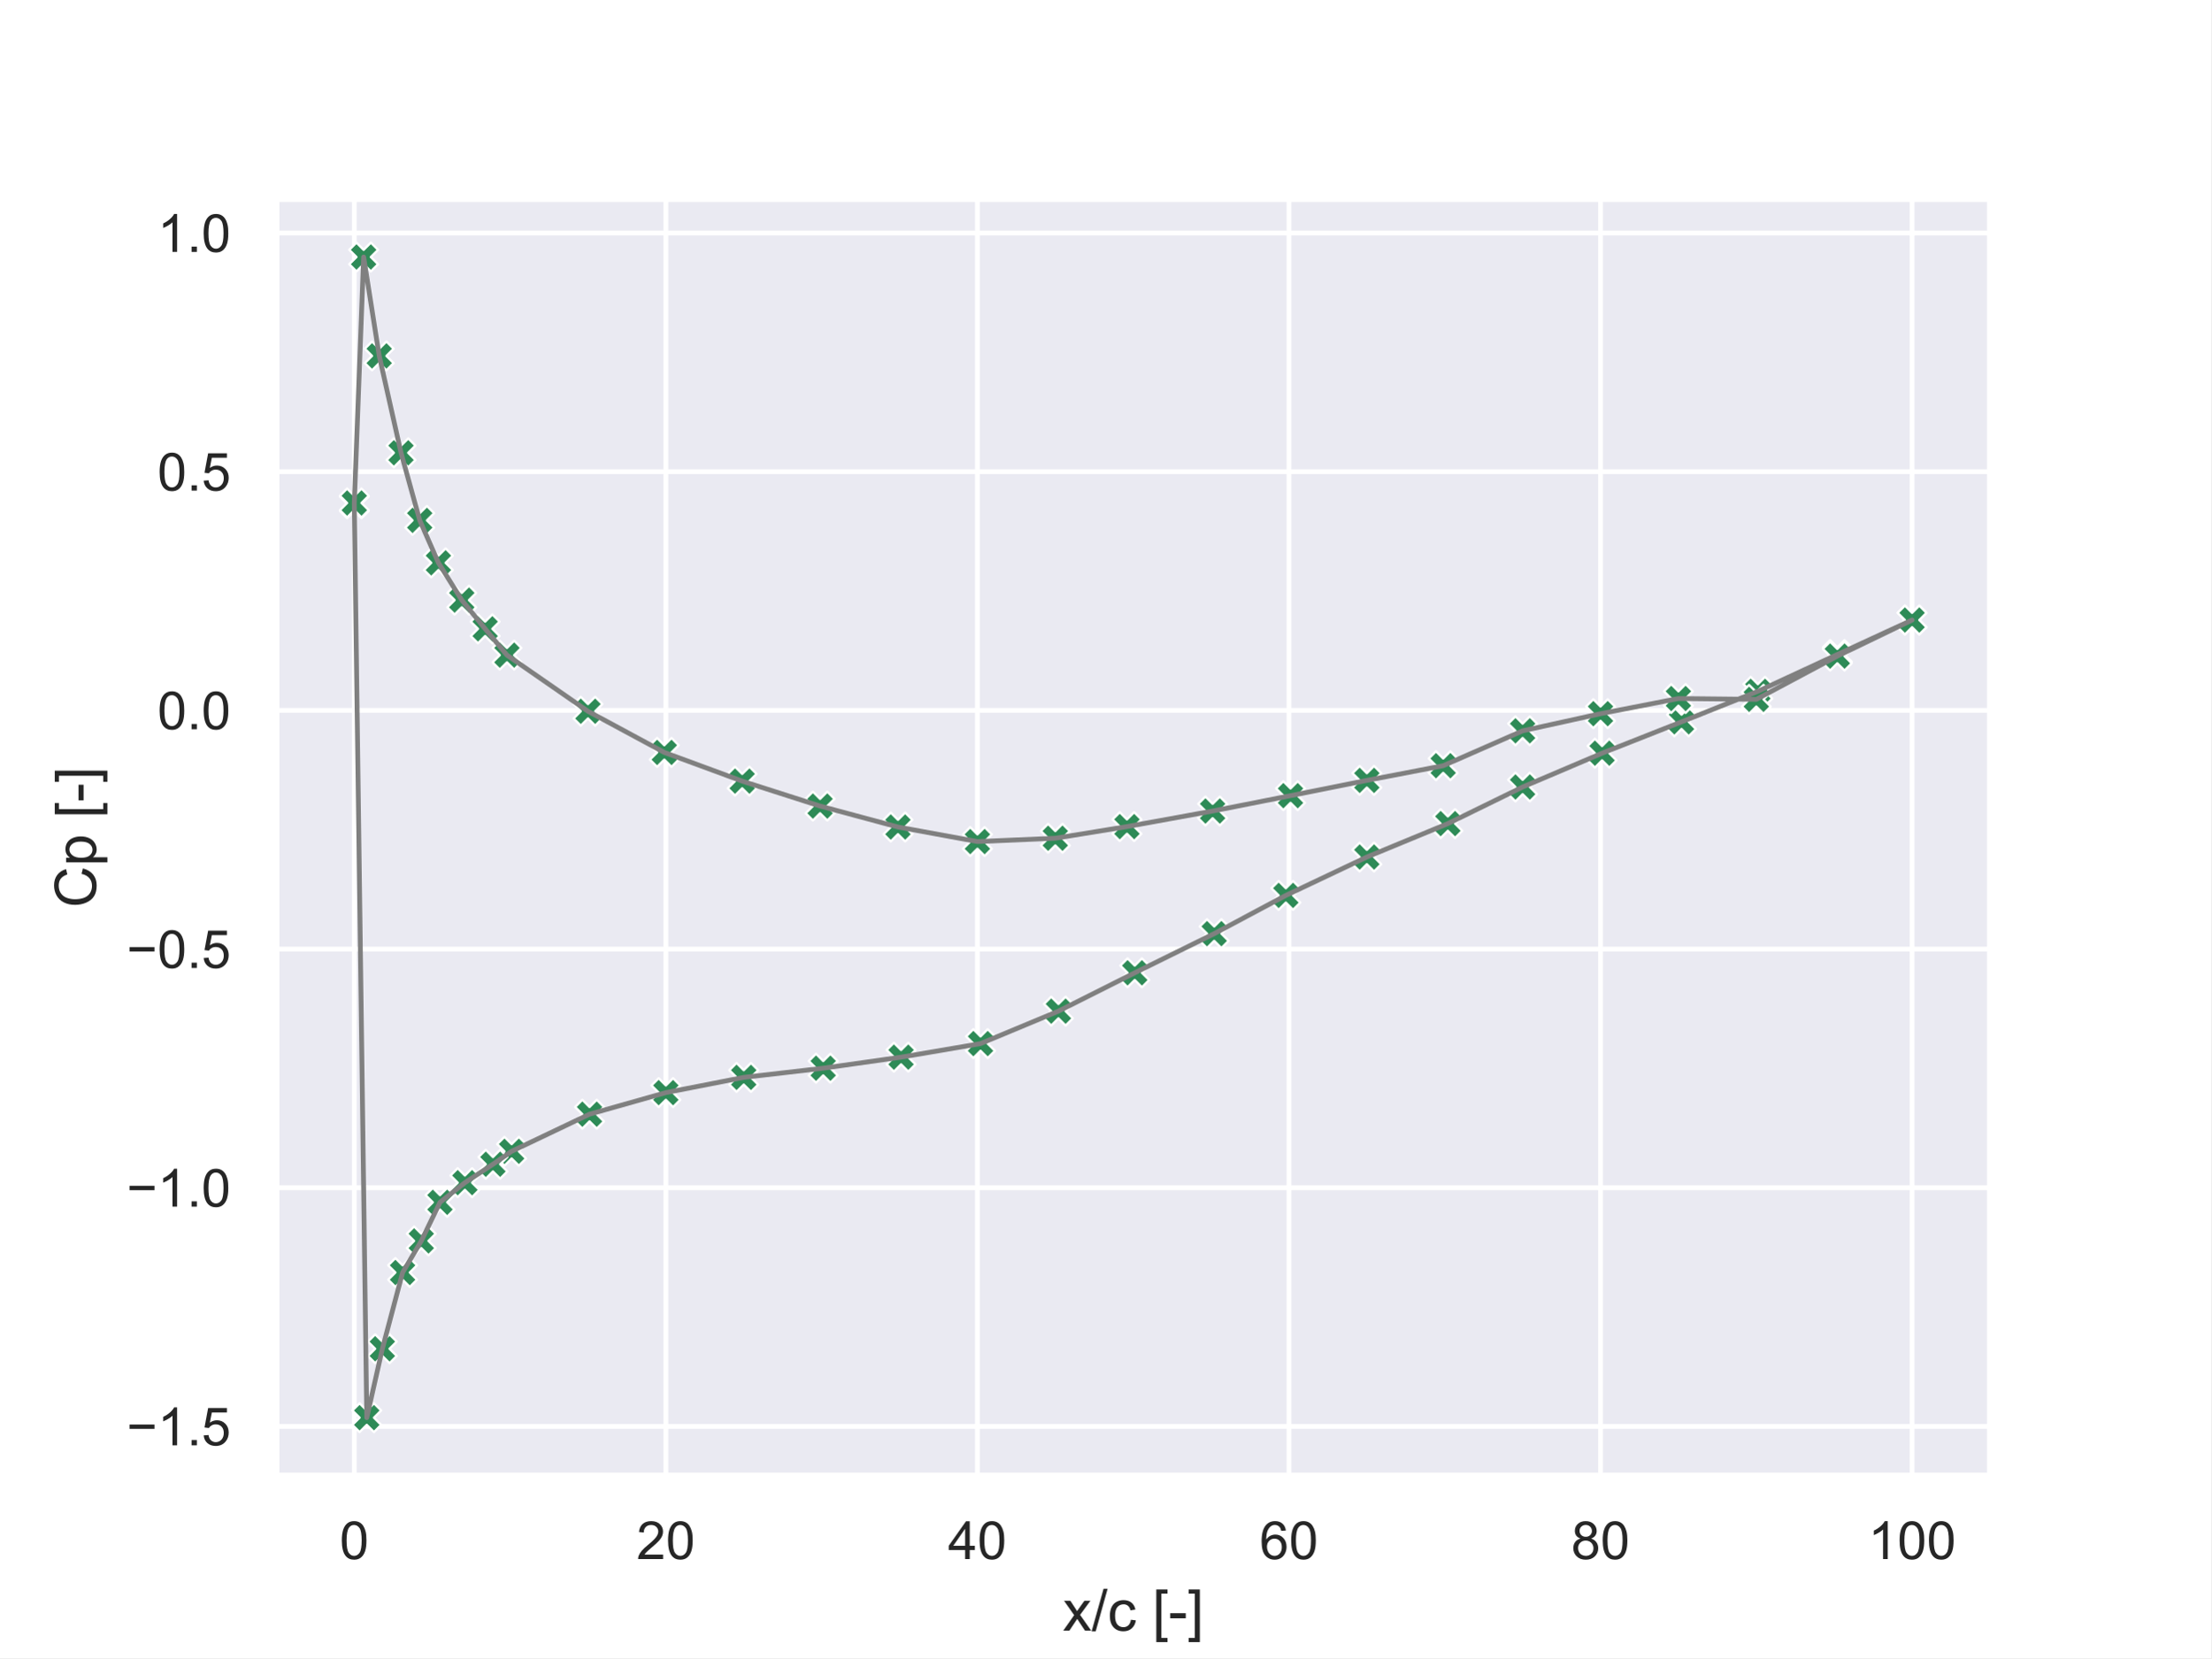
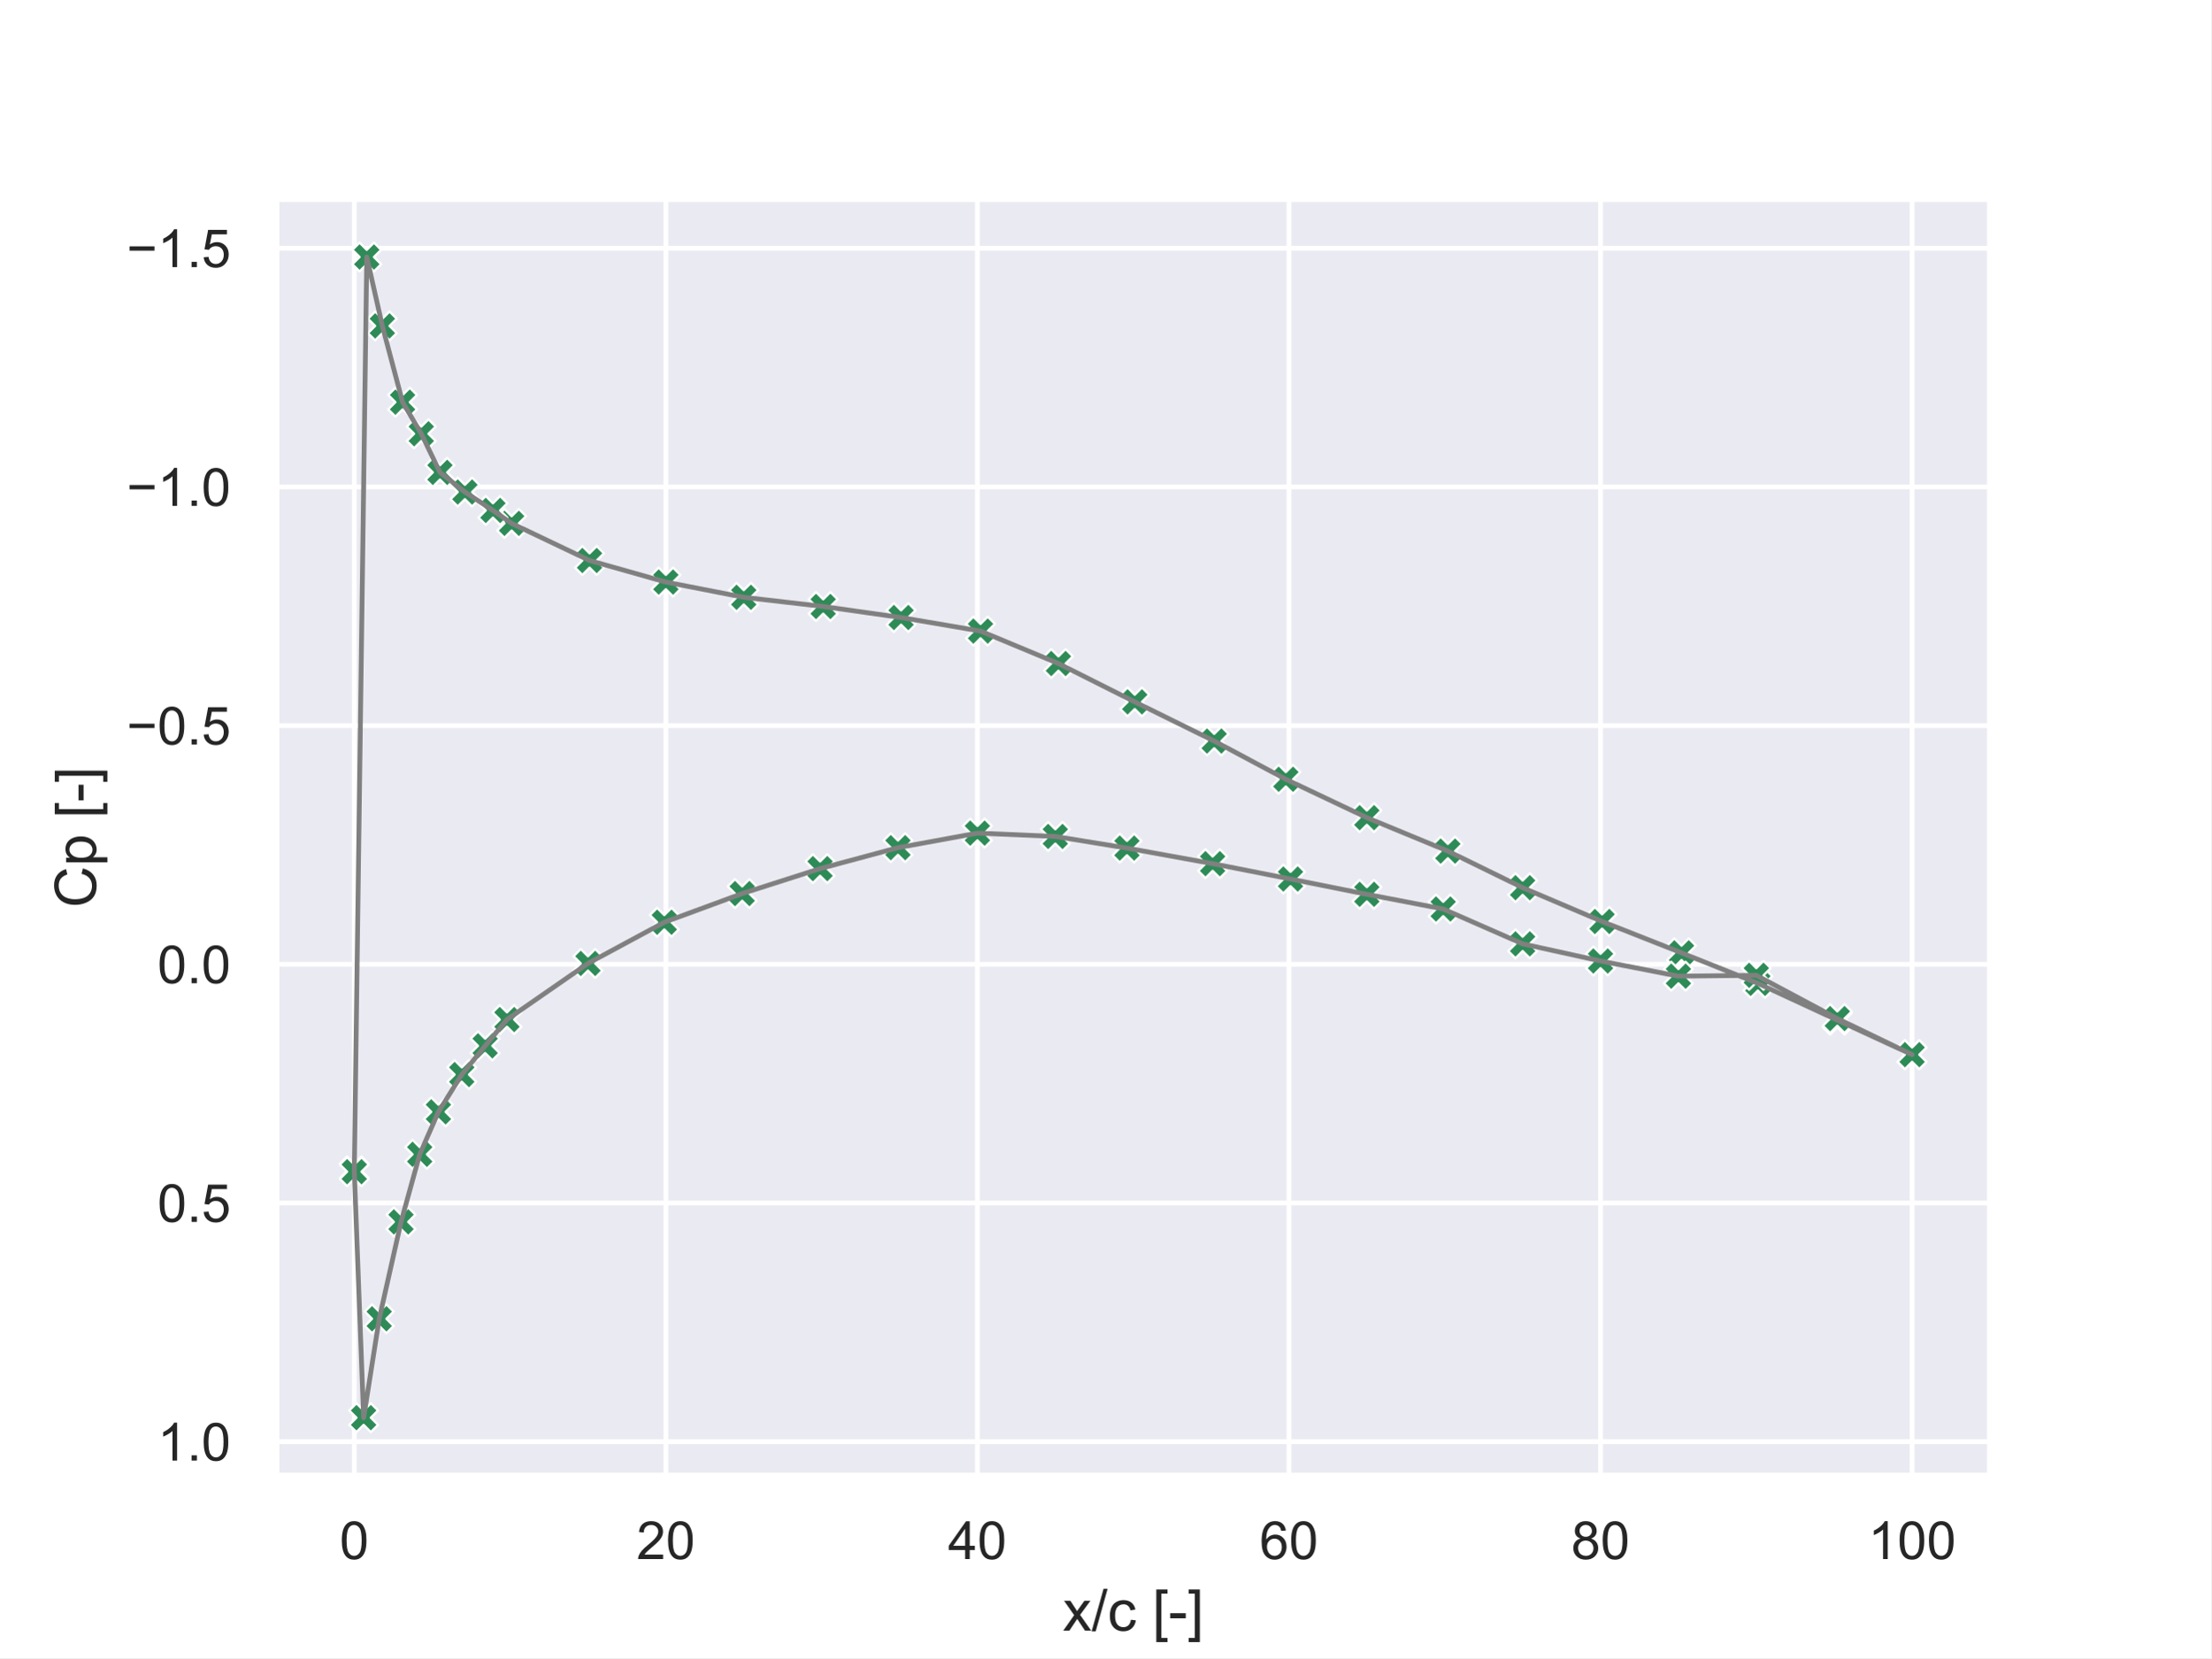
<svg xmlns="http://www.w3.org/2000/svg" xmlns:xlink="http://www.w3.org/1999/xlink" width="460.8pt" height="345.6pt" viewBox="0 0 460.8 345.6" version="1.1">
  <defs>
    <style type="text/css">*{stroke-linejoin: round; stroke-linecap: butt}</style>
  </defs>
  <g id="figure_1">
    <g id="patch_1">
      <path d="M 0 345.6  L 460.8 345.6  L 460.8 0  L 0 0  z " style="fill: #ffffff" />
    </g>
    <g id="axes_1">
      <g id="patch_2">
        <path d="M 57.6 307.584  L 414.72 307.584  L 414.72 41.472  L 57.6 41.472  z " style="fill: #eaeaf2" />
      </g>
      <g id="matplotlib.axis_1">
        <g id="xtick_1">
          <g id="line2d_1">
-             <path d="M 73.833 307.584  L 73.833 41.472  " clip-path="url(#p884290148d)" style="fill: none; stroke: #ffffff; stroke-linecap: round" />
+             <path d="M 73.833 307.584  L 73.833 41.472  " clip-path="url(#pbb3d8cf221)" style="fill: none; stroke: #ffffff; stroke-linecap: round" />
          </g>
          <g id="text_1">
            <g style="fill: #262626" transform="translate(70.77421 324.9576) scale(0.11 -0.11)">
              <defs>
                <path id="ArialMT-30" d="M 266 2259  Q 266 3072 433 3567  Q 600 4063 929 4331  Q 1259 4600 1759 4600  Q 2128 4600 2406 4451  Q 2684 4303 2865 4023  Q 3047 3744 3150 3342  Q 3253 2941 3253 2259  Q 3253 1453 3087 958  Q 2922 463 2592 192  Q 2263 -78 1759 -78  Q 1097 -78 719 397  Q 266 969 266 2259  z M 844 2259  Q 844 1131 1108 757  Q 1372 384 1759 384  Q 2147 384 2411 759  Q 2675 1134 2675 2259  Q 2675 3391 2411 3762  Q 2147 4134 1753 4134  Q 1366 4134 1134 3806  Q 844 3388 844 2259  z " transform="scale(0.015625)" />
              </defs>
              <use xlink:href="#ArialMT-30" />
            </g>
          </g>
        </g>
        <g id="xtick_2">
          <g id="line2d_2">
-             <path d="M 138.764 307.584  L 138.764 41.472  " clip-path="url(#p884290148d)" style="fill: none; stroke: #ffffff; stroke-linecap: round" />
+             <path d="M 138.764 307.584  L 138.764 41.472  " clip-path="url(#pbb3d8cf221)" style="fill: none; stroke: #ffffff; stroke-linecap: round" />
          </g>
          <g id="text_2">
            <g style="fill: #262626" transform="translate(132.6466 324.9576) scale(0.11 -0.11)">
              <defs>
                <path id="ArialMT-32" d="M 3222 541  L 3222 0  L 194 0  Q 188 203 259 391  Q 375 700 629 1000  Q 884 1300 1366 1694  Q 2113 2306 2375 2664  Q 2638 3022 2638 3341  Q 2638 3675 2398 3904  Q 2159 4134 1775 4134  Q 1369 4134 1125 3890  Q 881 3647 878 3216  L 300 3275  Q 359 3922 746 4261  Q 1134 4600 1788 4600  Q 2447 4600 2831 4234  Q 3216 3869 3216 3328  Q 3216 3053 3103 2787  Q 2991 2522 2730 2228  Q 2469 1934 1863 1422  Q 1356 997 1212 845  Q 1069 694 975 541  L 3222 541  z " transform="scale(0.015625)" />
              </defs>
              <use xlink:href="#ArialMT-32" />
              <use xlink:href="#ArialMT-30" x="55.615" />
            </g>
          </g>
        </g>
        <g id="xtick_3">
          <g id="line2d_3">
-             <path d="M 203.695 307.584  L 203.695 41.472  " clip-path="url(#p884290148d)" style="fill: none; stroke: #ffffff; stroke-linecap: round" />
+             <path d="M 203.695 307.584  L 203.695 41.472  " clip-path="url(#pbb3d8cf221)" style="fill: none; stroke: #ffffff; stroke-linecap: round" />
          </g>
          <g id="text_3">
            <g style="fill: #262626" transform="translate(197.5775 324.9576) scale(0.11 -0.11)">
              <defs>
                <path id="ArialMT-34" d="M 2069 0  L 2069 1097  L 81 1097  L 81 1613  L 2172 4581  L 2631 4581  L 2631 1613  L 3250 1613  L 3250 1097  L 2631 1097  L 2631 0  L 2069 0  z M 2069 1613  L 2069 3678  L 634 1613  L 2069 1613  z " transform="scale(0.015625)" />
              </defs>
              <use xlink:href="#ArialMT-34" />
              <use xlink:href="#ArialMT-30" x="55.615" />
            </g>
          </g>
        </g>
        <g id="xtick_4">
          <g id="line2d_4">
-             <path d="M 268.625 307.584  L 268.625 41.472  " clip-path="url(#p884290148d)" style="fill: none; stroke: #ffffff; stroke-linecap: round" />
+             <path d="M 268.625 307.584  L 268.625 41.472  " clip-path="url(#pbb3d8cf221)" style="fill: none; stroke: #ffffff; stroke-linecap: round" />
          </g>
          <g id="text_4">
            <g style="fill: #262626" transform="translate(262.5084 324.9576) scale(0.11 -0.11)">
              <defs>
                <path id="ArialMT-36" d="M 3184 3459  L 2625 3416  Q 2550 3747 2413 3897  Q 2184 4138 1850 4138  Q 1581 4138 1378 3988  Q 1113 3794 959 3422  Q 806 3050 800 2363  Q 1003 2672 1297 2822  Q 1591 2972 1913 2972  Q 2475 2972 2870 2558  Q 3266 2144 3266 1488  Q 3266 1056 3080 686  Q 2894 316 2569 119  Q 2244 -78 1831 -78  Q 1128 -78 684 439  Q 241 956 241 2144  Q 241 3472 731 4075  Q 1159 4600 1884 4600  Q 2425 4600 2770 4297  Q 3116 3994 3184 3459  z M 888 1484  Q 888 1194 1011 928  Q 1134 663 1356 523  Q 1578 384 1822 384  Q 2178 384 2434 671  Q 2691 959 2691 1453  Q 2691 1928 2437 2201  Q 2184 2475 1800 2475  Q 1419 2475 1153 2201  Q 888 1928 888 1484  z " transform="scale(0.015625)" />
              </defs>
              <use xlink:href="#ArialMT-36" />
              <use xlink:href="#ArialMT-30" x="55.615" />
            </g>
          </g>
        </g>
        <g id="xtick_5">
          <g id="line2d_5">
-             <path d="M 333.556 307.584  L 333.556 41.472  " clip-path="url(#p884290148d)" style="fill: none; stroke: #ffffff; stroke-linecap: round" />
+             <path d="M 333.556 307.584  L 333.556 41.472  " clip-path="url(#pbb3d8cf221)" style="fill: none; stroke: #ffffff; stroke-linecap: round" />
          </g>
          <g id="text_5">
            <g style="fill: #262626" transform="translate(327.4393 324.9576) scale(0.11 -0.11)">
              <defs>
                <path id="ArialMT-38" d="M 1131 2484  Q 781 2613 612 2850  Q 444 3088 444 3419  Q 444 3919 803 4259  Q 1163 4600 1759 4600  Q 2359 4600 2725 4251  Q 3091 3903 3091 3403  Q 3091 3084 2923 2848  Q 2756 2613 2416 2484  Q 2838 2347 3058 2040  Q 3278 1734 3278 1309  Q 3278 722 2862 322  Q 2447 -78 1769 -78  Q 1091 -78 675 323  Q 259 725 259 1325  Q 259 1772 486 2073  Q 713 2375 1131 2484  z M 1019 3438  Q 1019 3113 1228 2906  Q 1438 2700 1772 2700  Q 2097 2700 2305 2904  Q 2513 3109 2513 3406  Q 2513 3716 2298 3927  Q 2084 4138 1766 4138  Q 1444 4138 1231 3931  Q 1019 3725 1019 3438  z M 838 1322  Q 838 1081 952 856  Q 1066 631 1291 507  Q 1516 384 1775 384  Q 2178 384 2440 643  Q 2703 903 2703 1303  Q 2703 1709 2433 1975  Q 2163 2241 1756 2241  Q 1359 2241 1098 1978  Q 838 1716 838 1322  z " transform="scale(0.015625)" />
              </defs>
              <use xlink:href="#ArialMT-38" />
              <use xlink:href="#ArialMT-30" x="55.615" />
            </g>
          </g>
        </g>
        <g id="xtick_6">
          <g id="line2d_6">
-             <path d="M 398.487 307.584  L 398.487 41.472  " clip-path="url(#p884290148d)" style="fill: none; stroke: #ffffff; stroke-linecap: round" />
+             <path d="M 398.487 307.584  L 398.487 41.472  " clip-path="url(#pbb3d8cf221)" style="fill: none; stroke: #ffffff; stroke-linecap: round" />
          </g>
          <g id="text_6">
            <g style="fill: #262626" transform="translate(389.3117 324.9576) scale(0.11 -0.11)">
              <defs>
                <path id="ArialMT-31" d="M 2384 0  L 1822 0  L 1822 3584  Q 1619 3391 1289 3197  Q 959 3003 697 2906  L 697 3450  Q 1169 3672 1522 3987  Q 1875 4303 2022 4600  L 2384 4600  L 2384 0  z " transform="scale(0.015625)" />
              </defs>
              <use xlink:href="#ArialMT-31" />
              <use xlink:href="#ArialMT-30" x="55.615" />
              <use xlink:href="#ArialMT-30" x="111.23" />
            </g>
          </g>
        </g>
        <g id="text_7">
          <g style="fill: #262626" transform="translate(221.4947 339.8795) scale(0.12 -0.12)">
            <defs>
              <path id="ArialMT-78" d="M 47 0  L 1259 1725  L 138 3319  L 841 3319  L 1350 2541  Q 1494 2319 1581 2169  Q 1719 2375 1834 2534  L 2394 3319  L 3066 3319  L 1919 1756  L 3153 0  L 2463 0  L 1781 1031  L 1600 1309  L 728 0  L 47 0  z " transform="scale(0.015625)" />
              <path id="ArialMT-2f" d="M 0 -78  L 1328 4659  L 1778 4659  L 453 -78  L 0 -78  z " transform="scale(0.015625)" />
              <path id="ArialMT-63" d="M 2588 1216  L 3141 1144  Q 3050 572 2676 248  Q 2303 -75 1759 -75  Q 1078 -75 664 370  Q 250 816 250 1647  Q 250 2184 428 2587  Q 606 2991 970 3192  Q 1334 3394 1763 3394  Q 2303 3394 2647 3120  Q 2991 2847 3088 2344  L 2541 2259  Q 2463 2594 2264 2762  Q 2066 2931 1784 2931  Q 1359 2931 1093 2626  Q 828 2322 828 1663  Q 828 994 1084 691  Q 1341 388 1753 388  Q 2084 388 2306 591  Q 2528 794 2588 1216  z " transform="scale(0.015625)" />
              <path id="ArialMT-20" transform="scale(0.015625)" />
              <path id="ArialMT-5b" d="M 434 -1272  L 434 4581  L 1675 4581  L 1675 4116  L 997 4116  L 997 -806  L 1675 -806  L 1675 -1272  L 434 -1272  z " transform="scale(0.015625)" />
              <path id="ArialMT-2d" d="M 203 1375  L 203 1941  L 1931 1941  L 1931 1375  L 203 1375  z " transform="scale(0.015625)" />
              <path id="ArialMT-5d" d="M 1363 -1272  L 122 -1272  L 122 -806  L 800 -806  L 800 4116  L 122 4116  L 122 4581  L 1363 4581  L 1363 -1272  z " transform="scale(0.015625)" />
            </defs>
            <use xlink:href="#ArialMT-78" />
            <use xlink:href="#ArialMT-2f" x="50" />
            <use xlink:href="#ArialMT-63" x="77.783" />
            <use xlink:href="#ArialMT-20" x="127.783" />
            <use xlink:href="#ArialMT-5b" x="155.566" />
            <use xlink:href="#ArialMT-2d" x="183.35" />
            <use xlink:href="#ArialMT-5d" x="216.65" />
          </g>
        </g>
      </g>
      <g id="matplotlib.axis_2">
        <g id="ytick_1">
          <g id="line2d_7">
-             <path d="M 57.6 297.314  L 414.72 297.314  " clip-path="url(#p884290148d)" style="fill: none; stroke: #ffffff; stroke-linecap: round" />
+             <path d="M 57.6 51.742  L 414.72 51.742  " clip-path="url(#pbb3d8cf221)" style="fill: none; stroke: #ffffff; stroke-linecap: round" />
          </g>
          <g id="text_8">
-             <g style="fill: #262626" transform="translate(26.38531 301.2506) scale(0.11 -0.11)">
+             <g style="fill: #262626" transform="translate(26.38531 55.67897) scale(0.11 -0.11)">
              <defs>
                <path id="ArialMT-2212" d="M 3381 1997  L 356 1997  L 356 2522  L 3381 2522  L 3381 1997  z " transform="scale(0.015625)" />
                <path id="ArialMT-2e" d="M 581 0  L 581 641  L 1222 641  L 1222 0  L 581 0  z " transform="scale(0.015625)" />
                <path id="ArialMT-35" d="M 266 1200  L 856 1250  Q 922 819 1161 601  Q 1400 384 1738 384  Q 2144 384 2425 690  Q 2706 997 2706 1503  Q 2706 1984 2436 2262  Q 2166 2541 1728 2541  Q 1456 2541 1237 2417  Q 1019 2294 894 2097  L 366 2166  L 809 4519  L 3088 4519  L 3088 3981  L 1259 3981  L 1013 2750  Q 1425 3038 1878 3038  Q 2478 3038 2890 2622  Q 3303 2206 3303 1553  Q 3303 931 2941 478  Q 2500 -78 1738 -78  Q 1113 -78 717 272  Q 322 622 266 1200  z " transform="scale(0.015625)" />
              </defs>
              <use xlink:href="#ArialMT-2212" />
              <use xlink:href="#ArialMT-31" x="58.398" />
              <use xlink:href="#ArialMT-2e" x="114.014" />
              <use xlink:href="#ArialMT-35" x="141.797" />
            </g>
          </g>
        </g>
        <g id="ytick_2">
          <g id="line2d_8">
-             <path d="M 57.6 247.564  L 414.72 247.564  " clip-path="url(#p884290148d)" style="fill: none; stroke: #ffffff; stroke-linecap: round" />
+             <path d="M 57.6 101.492  L 414.72 101.492  " clip-path="url(#pbb3d8cf221)" style="fill: none; stroke: #ffffff; stroke-linecap: round" />
          </g>
          <g id="text_9">
-             <g style="fill: #262626" transform="translate(26.38531 251.5005) scale(0.11 -0.11)">
+             <g style="fill: #262626" transform="translate(26.38531 105.4291) scale(0.11 -0.11)">
              <use xlink:href="#ArialMT-2212" />
              <use xlink:href="#ArialMT-31" x="58.398" />
              <use xlink:href="#ArialMT-2e" x="114.014" />
              <use xlink:href="#ArialMT-30" x="141.797" />
            </g>
          </g>
        </g>
        <g id="ytick_3">
          <g id="line2d_9">
-             <path d="M 57.6 197.814  L 414.72 197.814  " clip-path="url(#p884290148d)" style="fill: none; stroke: #ffffff; stroke-linecap: round" />
+             <path d="M 57.6 151.242  L 414.72 151.242  " clip-path="url(#pbb3d8cf221)" style="fill: none; stroke: #ffffff; stroke-linecap: round" />
          </g>
          <g id="text_10">
-             <g style="fill: #262626" transform="translate(26.38531 201.7503) scale(0.11 -0.11)">
+             <g style="fill: #262626" transform="translate(26.38531 155.1792) scale(0.11 -0.11)">
              <use xlink:href="#ArialMT-2212" />
              <use xlink:href="#ArialMT-30" x="58.398" />
              <use xlink:href="#ArialMT-2e" x="114.014" />
              <use xlink:href="#ArialMT-35" x="141.797" />
            </g>
          </g>
        </g>
        <g id="ytick_4">
          <g id="line2d_10">
-             <path d="M 57.6 148.063  L 414.72 148.063  " clip-path="url(#p884290148d)" style="fill: none; stroke: #ffffff; stroke-linecap: round" />
+             <path d="M 57.6 200.993  L 414.72 200.993  " clip-path="url(#pbb3d8cf221)" style="fill: none; stroke: #ffffff; stroke-linecap: round" />
          </g>
          <g id="text_11">
-             <g style="fill: #262626" transform="translate(32.81 152.0002) scale(0.11 -0.11)">
+             <g style="fill: #262626" transform="translate(32.81 204.9294) scale(0.11 -0.11)">
              <use xlink:href="#ArialMT-30" />
              <use xlink:href="#ArialMT-2e" x="55.615" />
              <use xlink:href="#ArialMT-30" x="83.398" />
            </g>
          </g>
        </g>
        <g id="ytick_5">
          <g id="line2d_11">
-             <path d="M 57.6 98.313  L 414.72 98.313  " clip-path="url(#p884290148d)" style="fill: none; stroke: #ffffff; stroke-linecap: round" />
+             <path d="M 57.6 250.743  L 414.72 250.743  " clip-path="url(#pbb3d8cf221)" style="fill: none; stroke: #ffffff; stroke-linecap: round" />
          </g>
          <g id="text_12">
-             <g style="fill: #262626" transform="translate(32.81 102.2501) scale(0.11 -0.11)">
+             <g style="fill: #262626" transform="translate(32.81 254.6795) scale(0.11 -0.11)">
              <use xlink:href="#ArialMT-30" />
              <use xlink:href="#ArialMT-2e" x="55.615" />
              <use xlink:href="#ArialMT-35" x="83.398" />
            </g>
          </g>
        </g>
        <g id="ytick_6">
          <g id="line2d_12">
-             <path d="M 57.6 48.563  L 414.72 48.563  " clip-path="url(#p884290148d)" style="fill: none; stroke: #ffffff; stroke-linecap: round" />
+             <path d="M 57.6 300.493  L 414.72 300.493  " clip-path="url(#pbb3d8cf221)" style="fill: none; stroke: #ffffff; stroke-linecap: round" />
          </g>
          <g id="text_13">
-             <g style="fill: #262626" transform="translate(32.81 52.49993) scale(0.11 -0.11)">
+             <g style="fill: #262626" transform="translate(32.81 304.4297) scale(0.11 -0.11)">
              <use xlink:href="#ArialMT-31" />
              <use xlink:href="#ArialMT-2e" x="55.615" />
              <use xlink:href="#ArialMT-30" x="83.398" />
            </g>
          </g>
        </g>
        <g id="text_14">
          <g style="fill: #262626" transform="translate(20.00031 189.1961) rotate(-90) scale(0.12 -0.12)">
            <defs>
              <path id="ArialMT-43" d="M 3763 1606  L 4369 1453  Q 4178 706 3683 314  Q 3188 -78 2472 -78  Q 1731 -78 1267 223  Q 803 525 561 1097  Q 319 1669 319 2325  Q 319 3041 592 3573  Q 866 4106 1370 4382  Q 1875 4659 2481 4659  Q 3169 4659 3637 4309  Q 4106 3959 4291 3325  L 3694 3184  Q 3534 3684 3231 3912  Q 2928 4141 2469 4141  Q 1941 4141 1586 3887  Q 1231 3634 1087 3207  Q 944 2781 944 2328  Q 944 1744 1114 1308  Q 1284 872 1643 656  Q 2003 441 2422 441  Q 2931 441 3284 734  Q 3638 1028 3763 1606  z " transform="scale(0.015625)" />
              <path id="ArialMT-70" d="M 422 -1272  L 422 3319  L 934 3319  L 934 2888  Q 1116 3141 1344 3267  Q 1572 3394 1897 3394  Q 2322 3394 2647 3175  Q 2972 2956 3137 2557  Q 3303 2159 3303 1684  Q 3303 1175 3120 767  Q 2938 359 2589 142  Q 2241 -75 1856 -75  Q 1575 -75 1351 44  Q 1128 163 984 344  L 984 -1272  L 422 -1272  z M 931 1641  Q 931 1000 1190 694  Q 1450 388 1819 388  Q 2194 388 2461 705  Q 2728 1022 2728 1688  Q 2728 2322 2467 2637  Q 2206 2953 1844 2953  Q 1484 2953 1207 2617  Q 931 2281 931 1641  z " transform="scale(0.015625)" />
            </defs>
            <use xlink:href="#ArialMT-43" />
            <use xlink:href="#ArialMT-70" x="72.217" />
            <use xlink:href="#ArialMT-20" x="127.832" />
            <use xlink:href="#ArialMT-5b" x="155.615" />
            <use xlink:href="#ArialMT-2d" x="183.398" />
            <use xlink:href="#ArialMT-5d" x="216.699" />
          </g>
        </g>
      </g>
      <g id="PathCollection_1">
        <defs>
-           <path id="m55586fbb59" d="M -1.5 3  L 0 1.5  L 1.5 3  L 3 1.5  L 1.5 0  L 3 -1.5  L 1.5 -3  L 0 -1.5  L -1.5 -3  L -3 -1.5  L -1.5 0  L -3 1.5  z " style="stroke: #ffffff; stroke-width: 0.48" />
+           <path id="m0b1f421def" d="M -1.5 3  L 0 1.5  L 1.5 3  L 3 1.5  L 1.5 0  L 3 -1.5  L 1.5 -3  L 0 -1.5  L -1.5 -3  L -3 -1.5  L -1.5 0  L -3 1.5  z " style="stroke: #ffffff; stroke-width: 0.48" />
        </defs>
-         <g clip-path="url(#p884290148d)">
-           <use xlink:href="#m55586fbb59" x="398.487" y="129.232" style="fill: #2e8b57; stroke: #ffffff; stroke-width: 0.48" />
-           <use xlink:href="#m55586fbb59" x="382.904" y="136.42" style="fill: #2e8b57; stroke: #ffffff; stroke-width: 0.48" />
-           <use xlink:href="#m55586fbb59" x="366.346" y="144.093" style="fill: #2e8b57; stroke: #ffffff; stroke-width: 0.48" />
-           <use xlink:href="#m55586fbb59" x="350.438" y="150.451" style="fill: #2e8b57; stroke: #ffffff; stroke-width: 0.48" />
-           <use xlink:href="#m55586fbb59" x="333.881" y="156.988" style="fill: #2e8b57; stroke: #ffffff; stroke-width: 0.48" />
-           <use xlink:href="#m55586fbb59" x="317.324" y="164.033" style="fill: #2e8b57; stroke: #ffffff; stroke-width: 0.48" />
-           <use xlink:href="#m55586fbb59" x="301.74" y="171.663" style="fill: #2e8b57; stroke: #ffffff; stroke-width: 0.48" />
-           <use xlink:href="#m55586fbb59" x="284.858" y="178.63" style="fill: #2e8b57; stroke: #ffffff; stroke-width: 0.48" />
-           <use xlink:href="#m55586fbb59" x="267.976" y="186.629" style="fill: #2e8b57; stroke: #ffffff; stroke-width: 0.48" />
-           <use xlink:href="#m55586fbb59" x="253.042" y="194.601" style="fill: #2e8b57; stroke: #ffffff; stroke-width: 0.48" />
-           <use xlink:href="#m55586fbb59" x="236.485" y="202.763" style="fill: #2e8b57; stroke: #ffffff; stroke-width: 0.48" />
-           <use xlink:href="#m55586fbb59" x="220.577" y="210.757" style="fill: #2e8b57; stroke: #ffffff; stroke-width: 0.48" />
-           <use xlink:href="#m55586fbb59" x="204.344" y="217.52" style="fill: #2e8b57; stroke: #ffffff; stroke-width: 0.48" />
-           <use xlink:href="#m55586fbb59" x="187.786" y="220.346" style="fill: #2e8b57; stroke: #ffffff; stroke-width: 0.48" />
-           <use xlink:href="#m55586fbb59" x="171.554" y="222.647" style="fill: #2e8b57; stroke: #ffffff; stroke-width: 0.48" />
-           <use xlink:href="#m55586fbb59" x="154.996" y="224.562" style="fill: #2e8b57; stroke: #ffffff; stroke-width: 0.48" />
-           <use xlink:href="#m55586fbb59" x="138.764" y="227.737" style="fill: #2e8b57; stroke: #ffffff; stroke-width: 0.48" />
-           <use xlink:href="#m55586fbb59" x="122.856" y="232.232" style="fill: #2e8b57; stroke: #ffffff; stroke-width: 0.48" />
-           <use xlink:href="#m55586fbb59" x="106.623" y="239.97" style="fill: #2e8b57; stroke: #ffffff; stroke-width: 0.48" />
-           <use xlink:href="#m55586fbb59" x="102.727" y="242.667" style="fill: #2e8b57; stroke: #ffffff; stroke-width: 0.48" />
-           <use xlink:href="#m55586fbb59" x="96.883" y="246.509" style="fill: #2e8b57; stroke: #ffffff; stroke-width: 0.48" />
-           <use xlink:href="#m55586fbb59" x="91.689" y="250.601" style="fill: #2e8b57; stroke: #ffffff; stroke-width: 0.48" />
-           <use xlink:href="#m55586fbb59" x="87.793" y="258.648" style="fill: #2e8b57; stroke: #ffffff; stroke-width: 0.48" />
-           <use xlink:href="#m55586fbb59" x="83.897" y="265.234" style="fill: #2e8b57; stroke: #ffffff; stroke-width: 0.48" />
-           <use xlink:href="#m55586fbb59" x="79.677" y="281.128" style="fill: #2e8b57; stroke: #ffffff; stroke-width: 0.48" />
-           <use xlink:href="#m55586fbb59" x="76.43" y="295.488" style="fill: #2e8b57; stroke: #ffffff; stroke-width: 0.48" />
-           <use xlink:href="#m55586fbb59" x="73.833" y="104.997" style="fill: #2e8b57; stroke: #ffffff; stroke-width: 0.48" />
-           <use xlink:href="#m55586fbb59" x="73.833" y="104.834" style="fill: #2e8b57; stroke: #ffffff; stroke-width: 0.48" />
-           <use xlink:href="#m55586fbb59" x="75.781" y="53.568" style="fill: #2e8b57; stroke: #ffffff; stroke-width: 0.48" />
-           <use xlink:href="#m55586fbb59" x="79.027" y="74.179" style="fill: #2e8b57; stroke: #ffffff; stroke-width: 0.48" />
-           <use xlink:href="#m55586fbb59" x="83.572" y="94.376" style="fill: #2e8b57; stroke: #ffffff; stroke-width: 0.48" />
-           <use xlink:href="#m55586fbb59" x="87.468" y="108.459" style="fill: #2e8b57; stroke: #ffffff; stroke-width: 0.48" />
-           <use xlink:href="#m55586fbb59" x="91.364" y="117.309" style="fill: #2e8b57; stroke: #ffffff; stroke-width: 0.48" />
-           <use xlink:href="#m55586fbb59" x="96.234" y="125.079" style="fill: #2e8b57; stroke: #ffffff; stroke-width: 0.48" />
-           <use xlink:href="#m55586fbb59" x="101.104" y="131.067" style="fill: #2e8b57; stroke: #ffffff; stroke-width: 0.48" />
-           <use xlink:href="#m55586fbb59" x="105.649" y="136.547" style="fill: #2e8b57; stroke: #ffffff; stroke-width: 0.48" />
-           <use xlink:href="#m55586fbb59" x="122.531" y="148.246" style="fill: #2e8b57; stroke: #ffffff; stroke-width: 0.48" />
-           <use xlink:href="#m55586fbb59" x="138.439" y="156.828" style="fill: #2e8b57; stroke: #ffffff; stroke-width: 0.48" />
-           <use xlink:href="#m55586fbb59" x="154.672" y="162.808" style="fill: #2e8b57; stroke: #ffffff; stroke-width: 0.48" />
-           <use xlink:href="#m55586fbb59" x="170.904" y="168.007" style="fill: #2e8b57; stroke: #ffffff; stroke-width: 0.48" />
-           <use xlink:href="#m55586fbb59" x="187.137" y="172.374" style="fill: #2e8b57; stroke: #ffffff; stroke-width: 0.48" />
-           <use xlink:href="#m55586fbb59" x="203.695" y="175.408" style="fill: #2e8b57; stroke: #ffffff; stroke-width: 0.48" />
-           <use xlink:href="#m55586fbb59" x="219.927" y="174.716" style="fill: #2e8b57; stroke: #ffffff; stroke-width: 0.48" />
-           <use xlink:href="#m55586fbb59" x="234.861" y="172.288" style="fill: #2e8b57; stroke: #ffffff; stroke-width: 0.48" />
-           <use xlink:href="#m55586fbb59" x="252.717" y="169.043" style="fill: #2e8b57; stroke: #ffffff; stroke-width: 0.48" />
-           <use xlink:href="#m55586fbb59" x="268.95" y="165.84" style="fill: #2e8b57; stroke: #ffffff; stroke-width: 0.48" />
-           <use xlink:href="#m55586fbb59" x="284.858" y="162.656" style="fill: #2e8b57; stroke: #ffffff; stroke-width: 0.48" />
-           <use xlink:href="#m55586fbb59" x="300.766" y="159.595" style="fill: #2e8b57; stroke: #ffffff; stroke-width: 0.48" />
-           <use xlink:href="#m55586fbb59" x="317.324" y="152.326" style="fill: #2e8b57; stroke: #ffffff; stroke-width: 0.48" />
-           <use xlink:href="#m55586fbb59" x="333.556" y="148.753" style="fill: #2e8b57; stroke: #ffffff; stroke-width: 0.48" />
-           <use xlink:href="#m55586fbb59" x="349.789" y="145.591" style="fill: #2e8b57; stroke: #ffffff; stroke-width: 0.48" />
-           <use xlink:href="#m55586fbb59" x="366.022" y="145.766" style="fill: #2e8b57; stroke: #ffffff; stroke-width: 0.48" />
-           <use xlink:href="#m55586fbb59" x="382.904" y="136.751" style="fill: #2e8b57; stroke: #ffffff; stroke-width: 0.48" />
-           <use xlink:href="#m55586fbb59" x="398.487" y="129.232" style="fill: #2e8b57; stroke: #ffffff; stroke-width: 0.48" />
+         <g clip-path="url(#pbb3d8cf221)">
+           <use xlink:href="#m0b1f421def" x="398.487" y="219.824" style="fill: #2e8b57; stroke: #ffffff; stroke-width: 0.48" />
+           <use xlink:href="#m0b1f421def" x="382.904" y="212.636" style="fill: #2e8b57; stroke: #ffffff; stroke-width: 0.48" />
+           <use xlink:href="#m0b1f421def" x="366.346" y="204.963" style="fill: #2e8b57; stroke: #ffffff; stroke-width: 0.48" />
+           <use xlink:href="#m0b1f421def" x="350.438" y="198.605" style="fill: #2e8b57; stroke: #ffffff; stroke-width: 0.48" />
+           <use xlink:href="#m0b1f421def" x="333.881" y="192.068" style="fill: #2e8b57; stroke: #ffffff; stroke-width: 0.48" />
+           <use xlink:href="#m0b1f421def" x="317.324" y="185.023" style="fill: #2e8b57; stroke: #ffffff; stroke-width: 0.48" />
+           <use xlink:href="#m0b1f421def" x="301.74" y="177.393" style="fill: #2e8b57; stroke: #ffffff; stroke-width: 0.48" />
+           <use xlink:href="#m0b1f421def" x="284.858" y="170.426" style="fill: #2e8b57; stroke: #ffffff; stroke-width: 0.48" />
+           <use xlink:href="#m0b1f421def" x="267.976" y="162.427" style="fill: #2e8b57; stroke: #ffffff; stroke-width: 0.48" />
+           <use xlink:href="#m0b1f421def" x="253.042" y="154.455" style="fill: #2e8b57; stroke: #ffffff; stroke-width: 0.48" />
+           <use xlink:href="#m0b1f421def" x="236.485" y="146.293" style="fill: #2e8b57; stroke: #ffffff; stroke-width: 0.48" />
+           <use xlink:href="#m0b1f421def" x="220.577" y="138.299" style="fill: #2e8b57; stroke: #ffffff; stroke-width: 0.48" />
+           <use xlink:href="#m0b1f421def" x="204.344" y="131.536" style="fill: #2e8b57; stroke: #ffffff; stroke-width: 0.48" />
+           <use xlink:href="#m0b1f421def" x="187.786" y="128.71" style="fill: #2e8b57; stroke: #ffffff; stroke-width: 0.48" />
+           <use xlink:href="#m0b1f421def" x="171.554" y="126.409" style="fill: #2e8b57; stroke: #ffffff; stroke-width: 0.48" />
+           <use xlink:href="#m0b1f421def" x="154.996" y="124.494" style="fill: #2e8b57; stroke: #ffffff; stroke-width: 0.48" />
+           <use xlink:href="#m0b1f421def" x="138.764" y="121.319" style="fill: #2e8b57; stroke: #ffffff; stroke-width: 0.48" />
+           <use xlink:href="#m0b1f421def" x="122.856" y="116.824" style="fill: #2e8b57; stroke: #ffffff; stroke-width: 0.48" />
+           <use xlink:href="#m0b1f421def" x="106.623" y="109.086" style="fill: #2e8b57; stroke: #ffffff; stroke-width: 0.48" />
+           <use xlink:href="#m0b1f421def" x="102.727" y="106.389" style="fill: #2e8b57; stroke: #ffffff; stroke-width: 0.48" />
+           <use xlink:href="#m0b1f421def" x="96.883" y="102.547" style="fill: #2e8b57; stroke: #ffffff; stroke-width: 0.48" />
+           <use xlink:href="#m0b1f421def" x="91.689" y="98.455" style="fill: #2e8b57; stroke: #ffffff; stroke-width: 0.48" />
+           <use xlink:href="#m0b1f421def" x="87.793" y="90.408" style="fill: #2e8b57; stroke: #ffffff; stroke-width: 0.48" />
+           <use xlink:href="#m0b1f421def" x="83.897" y="83.822" style="fill: #2e8b57; stroke: #ffffff; stroke-width: 0.48" />
+           <use xlink:href="#m0b1f421def" x="79.677" y="67.928" style="fill: #2e8b57; stroke: #ffffff; stroke-width: 0.48" />
+           <use xlink:href="#m0b1f421def" x="76.43" y="53.568" style="fill: #2e8b57; stroke: #ffffff; stroke-width: 0.48" />
+           <use xlink:href="#m0b1f421def" x="73.833" y="244.059" style="fill: #2e8b57; stroke: #ffffff; stroke-width: 0.48" />
+           <use xlink:href="#m0b1f421def" x="73.833" y="244.222" style="fill: #2e8b57; stroke: #ffffff; stroke-width: 0.48" />
+           <use xlink:href="#m0b1f421def" x="75.781" y="295.488" style="fill: #2e8b57; stroke: #ffffff; stroke-width: 0.48" />
+           <use xlink:href="#m0b1f421def" x="79.027" y="274.877" style="fill: #2e8b57; stroke: #ffffff; stroke-width: 0.48" />
+           <use xlink:href="#m0b1f421def" x="83.572" y="254.68" style="fill: #2e8b57; stroke: #ffffff; stroke-width: 0.48" />
+           <use xlink:href="#m0b1f421def" x="87.468" y="240.597" style="fill: #2e8b57; stroke: #ffffff; stroke-width: 0.48" />
+           <use xlink:href="#m0b1f421def" x="91.364" y="231.747" style="fill: #2e8b57; stroke: #ffffff; stroke-width: 0.48" />
+           <use xlink:href="#m0b1f421def" x="96.234" y="223.977" style="fill: #2e8b57; stroke: #ffffff; stroke-width: 0.48" />
+           <use xlink:href="#m0b1f421def" x="101.104" y="217.989" style="fill: #2e8b57; stroke: #ffffff; stroke-width: 0.48" />
+           <use xlink:href="#m0b1f421def" x="105.649" y="212.509" style="fill: #2e8b57; stroke: #ffffff; stroke-width: 0.48" />
+           <use xlink:href="#m0b1f421def" x="122.531" y="200.81" style="fill: #2e8b57; stroke: #ffffff; stroke-width: 0.48" />
+           <use xlink:href="#m0b1f421def" x="138.439" y="192.228" style="fill: #2e8b57; stroke: #ffffff; stroke-width: 0.48" />
+           <use xlink:href="#m0b1f421def" x="154.672" y="186.248" style="fill: #2e8b57; stroke: #ffffff; stroke-width: 0.48" />
+           <use xlink:href="#m0b1f421def" x="170.904" y="181.049" style="fill: #2e8b57; stroke: #ffffff; stroke-width: 0.48" />
+           <use xlink:href="#m0b1f421def" x="187.137" y="176.682" style="fill: #2e8b57; stroke: #ffffff; stroke-width: 0.48" />
+           <use xlink:href="#m0b1f421def" x="203.695" y="173.648" style="fill: #2e8b57; stroke: #ffffff; stroke-width: 0.48" />
+           <use xlink:href="#m0b1f421def" x="219.927" y="174.34" style="fill: #2e8b57; stroke: #ffffff; stroke-width: 0.48" />
+           <use xlink:href="#m0b1f421def" x="234.861" y="176.768" style="fill: #2e8b57; stroke: #ffffff; stroke-width: 0.48" />
+           <use xlink:href="#m0b1f421def" x="252.717" y="180.013" style="fill: #2e8b57; stroke: #ffffff; stroke-width: 0.48" />
+           <use xlink:href="#m0b1f421def" x="268.95" y="183.216" style="fill: #2e8b57; stroke: #ffffff; stroke-width: 0.48" />
+           <use xlink:href="#m0b1f421def" x="284.858" y="186.4" style="fill: #2e8b57; stroke: #ffffff; stroke-width: 0.48" />
+           <use xlink:href="#m0b1f421def" x="300.766" y="189.461" style="fill: #2e8b57; stroke: #ffffff; stroke-width: 0.48" />
+           <use xlink:href="#m0b1f421def" x="317.324" y="196.73" style="fill: #2e8b57; stroke: #ffffff; stroke-width: 0.48" />
+           <use xlink:href="#m0b1f421def" x="333.556" y="200.303" style="fill: #2e8b57; stroke: #ffffff; stroke-width: 0.48" />
+           <use xlink:href="#m0b1f421def" x="349.789" y="203.465" style="fill: #2e8b57; stroke: #ffffff; stroke-width: 0.48" />
+           <use xlink:href="#m0b1f421def" x="366.022" y="203.29" style="fill: #2e8b57; stroke: #ffffff; stroke-width: 0.48" />
+           <use xlink:href="#m0b1f421def" x="382.904" y="212.305" style="fill: #2e8b57; stroke: #ffffff; stroke-width: 0.48" />
+           <use xlink:href="#m0b1f421def" x="398.487" y="219.824" style="fill: #2e8b57; stroke: #ffffff; stroke-width: 0.48" />
        </g>
      </g>
      <g id="line2d_13">
-         <path d="M 398.487 129.232  L 382.904 136.42  L 366.346 144.093  L 350.438 150.451  L 333.881 156.988  L 317.324 164.033  L 301.74 171.663  L 284.858 178.63  L 267.976 186.629  L 253.042 194.601  L 236.485 202.763  L 220.577 210.757  L 204.344 217.52  L 187.786 220.346  L 171.554 222.647  L 154.996 224.562  L 138.764 227.737  L 122.856 232.232  L 106.623 239.97  L 102.727 242.667  L 96.883 246.509  L 91.689 250.601  L 87.793 258.648  L 83.897 265.234  L 79.677 281.128  L 76.43 295.488  L 73.833 104.997  L 73.833 104.834  L 75.781 53.568  L 79.027 74.179  L 83.572 94.376  L 87.468 108.459  L 91.364 117.309  L 96.234 125.079  L 101.104 131.067  L 105.649 136.547  L 122.531 148.246  L 138.439 156.828  L 154.672 162.808  L 170.904 168.007  L 187.137 172.374  L 203.695 175.408  L 219.927 174.716  L 234.861 172.288  L 252.717 169.043  L 268.95 165.84  L 284.858 162.656  L 300.766 159.595  L 317.324 152.326  L 333.556 148.753  L 349.789 145.591  L 366.022 145.766  L 382.904 136.751  L 398.487 129.232  " clip-path="url(#p884290148d)" style="fill: none; stroke: #808080; stroke-linecap: round" />
+         <path d="M 398.487 219.824  L 382.904 212.636  L 366.346 204.963  L 350.438 198.605  L 333.881 192.068  L 317.324 185.023  L 301.74 177.393  L 284.858 170.426  L 267.976 162.427  L 253.042 154.455  L 236.485 146.293  L 220.577 138.299  L 204.344 131.536  L 187.786 128.71  L 171.554 126.409  L 154.996 124.494  L 138.764 121.319  L 122.856 116.824  L 106.623 109.086  L 102.727 106.389  L 96.883 102.547  L 91.689 98.455  L 87.793 90.408  L 83.897 83.822  L 79.677 67.928  L 76.43 53.568  L 73.833 244.059  L 73.833 244.222  L 75.781 295.488  L 79.027 274.877  L 83.572 254.68  L 87.468 240.597  L 91.364 231.747  L 96.234 223.977  L 101.104 217.989  L 105.649 212.509  L 122.531 200.81  L 138.439 192.228  L 154.672 186.248  L 170.904 181.049  L 187.137 176.682  L 203.695 173.648  L 219.927 174.34  L 234.861 176.768  L 252.717 180.013  L 268.95 183.216  L 284.858 186.4  L 300.766 189.461  L 317.324 196.73  L 333.556 200.303  L 349.789 203.465  L 366.022 203.29  L 382.904 212.305  L 398.487 219.824  " clip-path="url(#pbb3d8cf221)" style="fill: none; stroke: #808080; stroke-linecap: round" />
      </g>
      <g id="patch_3">
        <path d="M 57.6 307.584  L 57.6 41.472  " style="fill: none; stroke: #ffffff; stroke-width: 1.25; stroke-linejoin: miter; stroke-linecap: square" />
      </g>
      <g id="patch_4">
        <path d="M 414.72 307.584  L 414.72 41.472  " style="fill: none; stroke: #ffffff; stroke-width: 1.25; stroke-linejoin: miter; stroke-linecap: square" />
      </g>
      <g id="patch_5">
        <path d="M 57.6 307.584  L 414.72 307.584  " style="fill: none; stroke: #ffffff; stroke-width: 1.25; stroke-linejoin: miter; stroke-linecap: square" />
      </g>
      <g id="patch_6">
        <path d="M 57.6 41.472  L 414.72 41.472  " style="fill: none; stroke: #ffffff; stroke-width: 1.25; stroke-linejoin: miter; stroke-linecap: square" />
      </g>
    </g>
  </g>
  <defs>
-     <clipPath id="p884290148d">
+     <clipPath id="pbb3d8cf221">
      <rect x="57.6" y="41.472" width="357.12" height="266.112" />
    </clipPath>
  </defs>
</svg>
